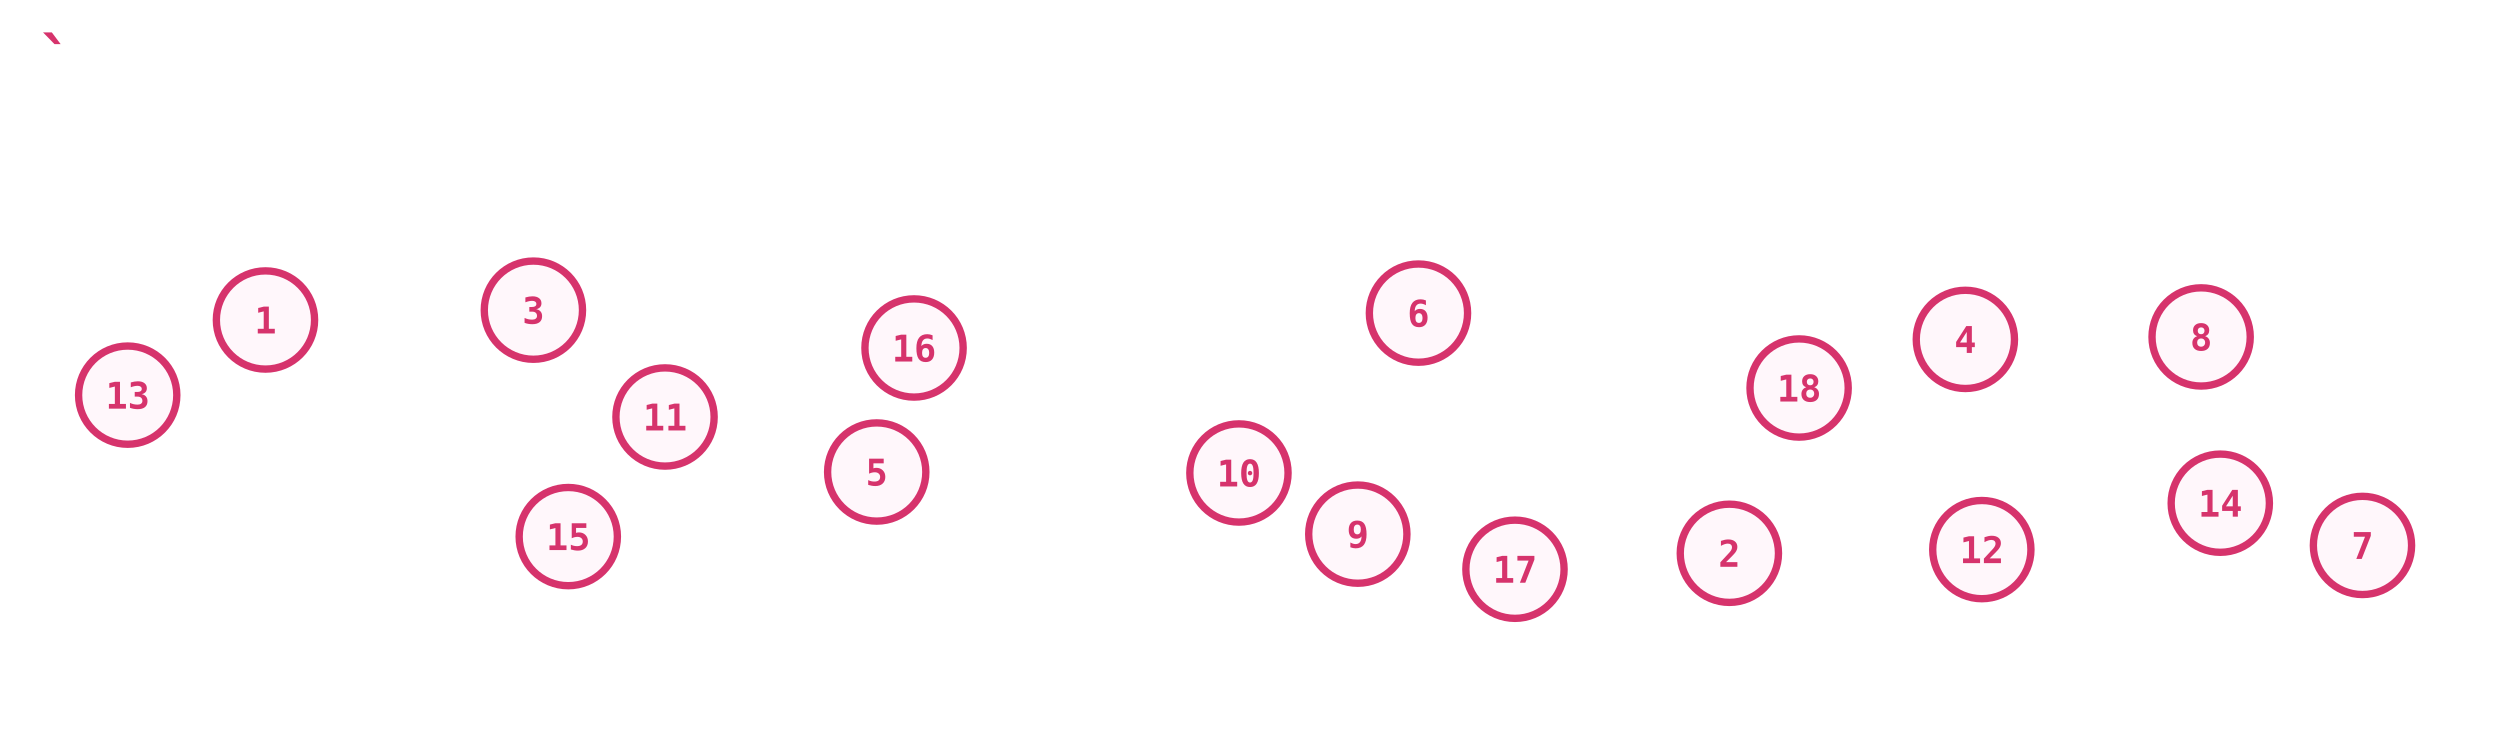
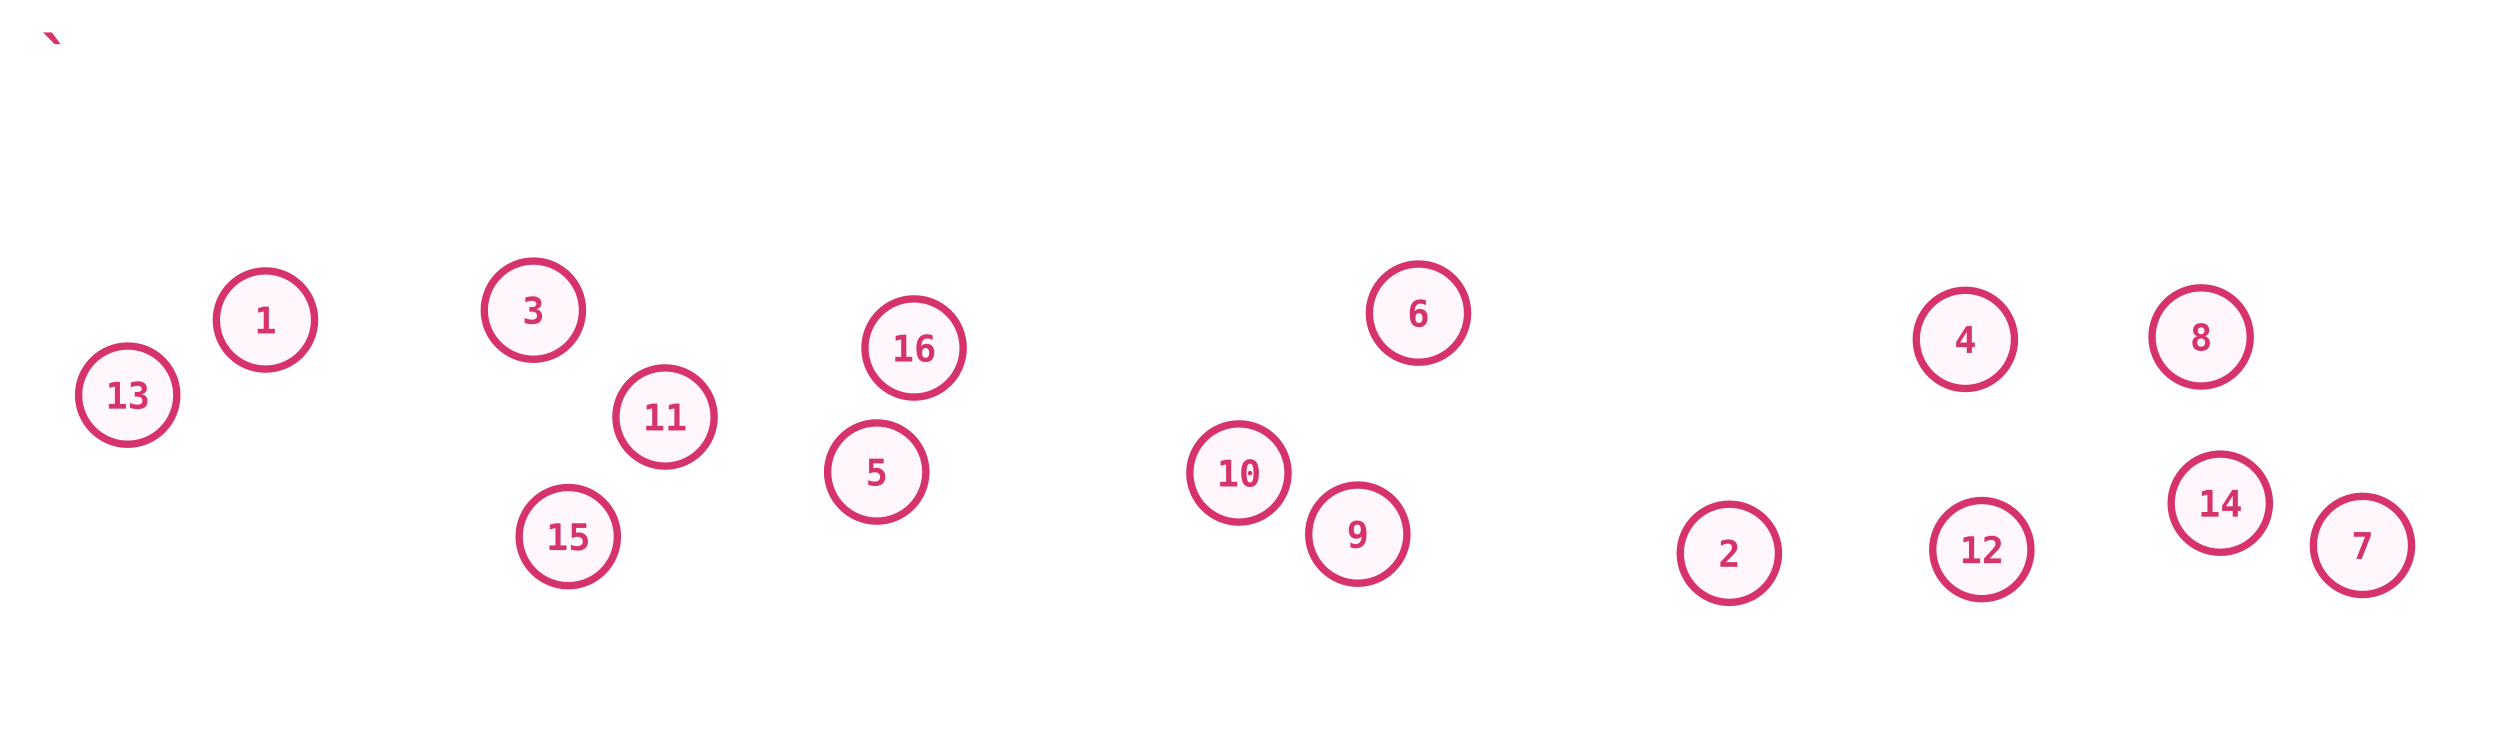
<svg xmlns="http://www.w3.org/2000/svg" width="1018px" height="300px" font-family="ConsolasFallback,Consolas,Menlo,monospace" role="img" aria-label="osu! replay of my GitHub contributions">
  <style>
@font-face {
  src: local('Consolas'), local('Consolas Bold');
  font-family: 'ConsolasFallback';
  font-display: swap;
  size-adjust: 109%;
}
text, tspan {white-space: pre;}
</style>
  <defs>
    <clipPath id="play">
      <rect x="0" y="68" width="1018" height="228" />
    </clipPath>
  </defs>
  <text x="15" y="34" font-size="26" font-weight="bold" fill="#D6336C">`</text>
  <g clip-path="url(#play)">
    <circle cx="108.1" cy="130.3" r="52.0" fill="none" stroke="#D6336C" stroke-width="2.6" opacity="0">
-       <animate attributeName="r" values="52.0;20.0;20.0" keyTimes="0;0.099;1" dur="13.760s" calcMode="linear" repeatCount="indefinite" />
-       <animate attributeName="opacity" values="0;1;0;0" keyTimes="0;0.065;0.1;1" dur="13.760s" calcMode="discrete" repeatCount="indefinite" />
+       <animate attributeName="r" values="52.0;20.0;20.0" keyTimes="0;0.109;1" dur="12.520s" calcMode="linear" repeatCount="indefinite" />
+       <animate attributeName="opacity" values="0;1;0;0" keyTimes="0;0.072;0.109;1" dur="12.520s" calcMode="discrete" repeatCount="indefinite" />
    </circle>
    <g opacity="1">
      <circle cx="108.1" cy="130.3" r="20" fill="#fff7fb" stroke="#D6336C" stroke-width="3" />
      <text x="108.1" y="135.8" text-anchor="middle" font-size="15" font-weight="bold" fill="#D6336C">1</text>
-       <animate attributeName="opacity" values="1;1;0;0" keyTimes="0;0.099;0.103;1" dur="13.760s" calcMode="discrete" repeatCount="indefinite" />
+       <animate attributeName="opacity" values="1;1;0;0" keyTimes="0;0.109;0.113;1" dur="12.520s" calcMode="discrete" repeatCount="indefinite" />
    </g>
    <circle cx="108.1" cy="130.3" r="20" fill="none" stroke="#e6398b" stroke-width="3" opacity="0">
      <animate attributeName="r" values="20;42.0" keyTimes="0;1" dur="0.42s" begin="1.360s" repeatCount="1" fill="remove" />
      <animate attributeName="opacity" values="0.9;0" keyTimes="0;1" dur="0.42s" begin="1.360s" repeatCount="1" fill="remove" />
    </circle>
    <circle cx="704.2" cy="225.3" r="52.0" fill="none" stroke="#D6336C" stroke-width="2.6" opacity="0">
-       <animate attributeName="r" values="52.0;20.0;20.0" keyTimes="0;0.144;1" dur="13.760s" calcMode="linear" repeatCount="indefinite" />
-       <animate attributeName="opacity" values="0;1;0;0" keyTimes="0;0.11;0.145;1" dur="13.760s" calcMode="discrete" repeatCount="indefinite" />
+       <animate attributeName="r" values="52.0;20.0;20.0" keyTimes="0;0.158;1" dur="12.520s" calcMode="linear" repeatCount="indefinite" />
+       <animate attributeName="opacity" values="0;1;0;0" keyTimes="0;0.121;0.159;1" dur="12.520s" calcMode="discrete" repeatCount="indefinite" />
    </circle>
    <g opacity="1">
      <circle cx="704.2" cy="225.3" r="20" fill="#fff7fb" stroke="#D6336C" stroke-width="3" />
      <text x="704.2" y="230.8" text-anchor="middle" font-size="15" font-weight="bold" fill="#D6336C">2</text>
-       <animate attributeName="opacity" values="1;1;0;0" keyTimes="0;0.144;0.148;1" dur="13.760s" calcMode="discrete" repeatCount="indefinite" />
+       <animate attributeName="opacity" values="1;1;0;0" keyTimes="0;0.158;0.163;1" dur="12.520s" calcMode="discrete" repeatCount="indefinite" />
    </g>
    <circle cx="704.2" cy="225.3" r="20" fill="none" stroke="#e6398b" stroke-width="3" opacity="0">
      <animate attributeName="r" values="20;42.0" keyTimes="0;1" dur="0.42s" begin="1.980s" repeatCount="1" fill="remove" />
      <animate attributeName="opacity" values="0.9;0" keyTimes="0;1" dur="0.42s" begin="1.980s" repeatCount="1" fill="remove" />
    </circle>
    <circle cx="217.2" cy="126.3" r="52.0" fill="none" stroke="#D6336C" stroke-width="2.6" opacity="0">
-       <animate attributeName="r" values="52.0;20.0;20.0" keyTimes="0;0.189;1" dur="13.760s" calcMode="linear" repeatCount="indefinite" />
-       <animate attributeName="opacity" values="0;1;0;0" keyTimes="0;0.156;0.19;1" dur="13.760s" calcMode="discrete" repeatCount="indefinite" />
+       <animate attributeName="r" values="52.0;20.0;20.0" keyTimes="0;0.208;1" dur="12.520s" calcMode="linear" repeatCount="indefinite" />
+       <animate attributeName="opacity" values="0;1;0;0" keyTimes="0;0.171;0.208;1" dur="12.520s" calcMode="discrete" repeatCount="indefinite" />
    </circle>
    <g opacity="1">
      <circle cx="217.2" cy="126.3" r="20" fill="#fff7fb" stroke="#D6336C" stroke-width="3" />
      <text x="217.2" y="131.8" text-anchor="middle" font-size="15" font-weight="bold" fill="#D6336C">3</text>
-       <animate attributeName="opacity" values="1;1;0;0" keyTimes="0;0.189;0.193;1" dur="13.760s" calcMode="discrete" repeatCount="indefinite" />
+       <animate attributeName="opacity" values="1;1;0;0" keyTimes="0;0.208;0.212;1" dur="12.520s" calcMode="discrete" repeatCount="indefinite" />
    </g>
    <circle cx="217.2" cy="126.3" r="20" fill="none" stroke="#e6398b" stroke-width="3" opacity="0">
      <animate attributeName="r" values="20;42.0" keyTimes="0;1" dur="0.42s" begin="2.600s" repeatCount="1" fill="remove" />
      <animate attributeName="opacity" values="0.9;0" keyTimes="0;1" dur="0.42s" begin="2.600s" repeatCount="1" fill="remove" />
    </circle>
    <circle cx="800.3" cy="138.2" r="52.0" fill="none" stroke="#D6336C" stroke-width="2.6" opacity="0">
-       <animate attributeName="r" values="52.0;20.0;20.0" keyTimes="0;0.234;1" dur="13.760s" calcMode="linear" repeatCount="indefinite" />
-       <animate attributeName="opacity" values="0;1;0;0" keyTimes="0;0.201;0.235;1" dur="13.760s" calcMode="discrete" repeatCount="indefinite" />
+       <animate attributeName="r" values="52.0;20.0;20.0" keyTimes="0;0.257;1" dur="12.520s" calcMode="linear" repeatCount="indefinite" />
+       <animate attributeName="opacity" values="0;1;0;0" keyTimes="0;0.22;0.258;1" dur="12.520s" calcMode="discrete" repeatCount="indefinite" />
    </circle>
    <g opacity="1">
      <circle cx="800.3" cy="138.2" r="20" fill="#fff7fb" stroke="#D6336C" stroke-width="3" />
      <text x="800.3" y="143.7" text-anchor="middle" font-size="15" font-weight="bold" fill="#D6336C">4</text>
-       <animate attributeName="opacity" values="1;1;0;0" keyTimes="0;0.234;0.238;1" dur="13.760s" calcMode="discrete" repeatCount="indefinite" />
+       <animate attributeName="opacity" values="1;1;0;0" keyTimes="0;0.257;0.262;1" dur="12.520s" calcMode="discrete" repeatCount="indefinite" />
    </g>
    <circle cx="800.3" cy="138.2" r="20" fill="none" stroke="#e6398b" stroke-width="3" opacity="0">
      <animate attributeName="r" values="20;42.0" keyTimes="0;1" dur="0.42s" begin="3.220s" repeatCount="1" fill="remove" />
      <animate attributeName="opacity" values="0.9;0" keyTimes="0;1" dur="0.42s" begin="3.220s" repeatCount="1" fill="remove" />
    </circle>
    <circle cx="357" cy="192.2" r="52.0" fill="none" stroke="#D6336C" stroke-width="2.6" opacity="0">
-       <animate attributeName="r" values="52.0;20.0;20.0" keyTimes="0;0.279;1" dur="13.760s" calcMode="linear" repeatCount="indefinite" />
-       <animate attributeName="opacity" values="0;1;0;0" keyTimes="0;0.246;0.28;1" dur="13.760s" calcMode="discrete" repeatCount="indefinite" />
+       <animate attributeName="r" values="52.0;20.0;20.0" keyTimes="0;0.307;1" dur="12.520s" calcMode="linear" repeatCount="indefinite" />
+       <animate attributeName="opacity" values="0;1;0;0" keyTimes="0;0.27;0.308;1" dur="12.520s" calcMode="discrete" repeatCount="indefinite" />
    </circle>
    <g opacity="1">
      <circle cx="357" cy="192.2" r="20" fill="#fff7fb" stroke="#D6336C" stroke-width="3" />
      <text x="357" y="197.7" text-anchor="middle" font-size="15" font-weight="bold" fill="#D6336C">5</text>
-       <animate attributeName="opacity" values="1;1;0;0" keyTimes="0;0.279;0.283;1" dur="13.760s" calcMode="discrete" repeatCount="indefinite" />
+       <animate attributeName="opacity" values="1;1;0;0" keyTimes="0;0.307;0.311;1" dur="12.520s" calcMode="discrete" repeatCount="indefinite" />
    </g>
    <circle cx="357" cy="192.2" r="20" fill="none" stroke="#e6398b" stroke-width="3" opacity="0">
      <animate attributeName="r" values="20;42.0" keyTimes="0;1" dur="0.42s" begin="3.840s" repeatCount="1" fill="remove" />
      <animate attributeName="opacity" values="0.9;0" keyTimes="0;1" dur="0.42s" begin="3.840s" repeatCount="1" fill="remove" />
    </circle>
    <circle cx="577.6" cy="127.5" r="52.0" fill="none" stroke="#D6336C" stroke-width="2.6" opacity="0">
-       <animate attributeName="r" values="52.0;20.0;20.0" keyTimes="0;0.324;1" dur="13.760s" calcMode="linear" repeatCount="indefinite" />
-       <animate attributeName="opacity" values="0;1;0;0" keyTimes="0;0.291;0.325;1" dur="13.760s" calcMode="discrete" repeatCount="indefinite" />
+       <animate attributeName="r" values="52.0;20.0;20.0" keyTimes="0;0.356;1" dur="12.520s" calcMode="linear" repeatCount="indefinite" />
+       <animate attributeName="opacity" values="0;1;0;0" keyTimes="0;0.319;0.357;1" dur="12.520s" calcMode="discrete" repeatCount="indefinite" />
    </circle>
    <g opacity="1">
      <circle cx="577.6" cy="127.5" r="20" fill="#fff7fb" stroke="#D6336C" stroke-width="3" />
      <text x="577.6" y="133" text-anchor="middle" font-size="15" font-weight="bold" fill="#D6336C">6</text>
-       <animate attributeName="opacity" values="1;1;0;0" keyTimes="0;0.324;0.328;1" dur="13.760s" calcMode="discrete" repeatCount="indefinite" />
+       <animate attributeName="opacity" values="1;1;0;0" keyTimes="0;0.356;0.361;1" dur="12.520s" calcMode="discrete" repeatCount="indefinite" />
    </g>
    <circle cx="577.6" cy="127.5" r="20" fill="none" stroke="#e6398b" stroke-width="3" opacity="0">
      <animate attributeName="r" values="20;42.0" keyTimes="0;1" dur="0.42s" begin="4.460s" repeatCount="1" fill="remove" />
      <animate attributeName="opacity" values="0.9;0" keyTimes="0;1" dur="0.42s" begin="4.460s" repeatCount="1" fill="remove" />
    </circle>
    <circle cx="962" cy="222.1" r="52.0" fill="none" stroke="#D6336C" stroke-width="2.6" opacity="0">
-       <animate attributeName="r" values="52.0;20.0;20.0" keyTimes="0;0.369;1" dur="13.760s" calcMode="linear" repeatCount="indefinite" />
-       <animate attributeName="opacity" values="0;1;0;0" keyTimes="0;0.336;0.37;1" dur="13.760s" calcMode="discrete" repeatCount="indefinite" />
+       <animate attributeName="r" values="52.0;20.0;20.0" keyTimes="0;0.406;1" dur="12.520s" calcMode="linear" repeatCount="indefinite" />
+       <animate attributeName="opacity" values="0;1;0;0" keyTimes="0;0.369;0.407;1" dur="12.520s" calcMode="discrete" repeatCount="indefinite" />
    </circle>
    <g opacity="1">
      <circle cx="962" cy="222.1" r="20" fill="#fff7fb" stroke="#D6336C" stroke-width="3" />
      <text x="962" y="227.6" text-anchor="middle" font-size="15" font-weight="bold" fill="#D6336C">7</text>
-       <animate attributeName="opacity" values="1;1;0;0" keyTimes="0;0.369;0.374;1" dur="13.760s" calcMode="discrete" repeatCount="indefinite" />
+       <animate attributeName="opacity" values="1;1;0;0" keyTimes="0;0.406;0.411;1" dur="12.520s" calcMode="discrete" repeatCount="indefinite" />
    </g>
    <circle cx="962" cy="222.1" r="20" fill="none" stroke="#e6398b" stroke-width="3" opacity="0">
      <animate attributeName="r" values="20;42.0" keyTimes="0;1" dur="0.42s" begin="5.080s" repeatCount="1" fill="remove" />
      <animate attributeName="opacity" values="0.9;0" keyTimes="0;1" dur="0.42s" begin="5.080s" repeatCount="1" fill="remove" />
    </circle>
    <circle cx="896.3" cy="137.2" r="52.0" fill="none" stroke="#D6336C" stroke-width="2.6" opacity="0">
-       <animate attributeName="r" values="52.0;20.0;20.0" keyTimes="0;0.414;1" dur="13.760s" calcMode="linear" repeatCount="indefinite" />
-       <animate attributeName="opacity" values="0;1;0;0" keyTimes="0;0.381;0.415;1" dur="13.760s" calcMode="discrete" repeatCount="indefinite" />
+       <animate attributeName="r" values="52.0;20.0;20.0" keyTimes="0;0.455;1" dur="12.520s" calcMode="linear" repeatCount="indefinite" />
+       <animate attributeName="opacity" values="0;1;0;0" keyTimes="0;0.419;0.456;1" dur="12.520s" calcMode="discrete" repeatCount="indefinite" />
    </circle>
    <g opacity="1">
      <circle cx="896.3" cy="137.2" r="20" fill="#fff7fb" stroke="#D6336C" stroke-width="3" />
      <text x="896.3" y="142.7" text-anchor="middle" font-size="15" font-weight="bold" fill="#D6336C">8</text>
-       <animate attributeName="opacity" values="1;1;0;0" keyTimes="0;0.414;0.419;1" dur="13.760s" calcMode="discrete" repeatCount="indefinite" />
+       <animate attributeName="opacity" values="1;1;0;0" keyTimes="0;0.455;0.46;1" dur="12.520s" calcMode="discrete" repeatCount="indefinite" />
    </g>
    <circle cx="896.3" cy="137.2" r="20" fill="none" stroke="#e6398b" stroke-width="3" opacity="0">
      <animate attributeName="r" values="20;42.0" keyTimes="0;1" dur="0.42s" begin="5.700s" repeatCount="1" fill="remove" />
      <animate attributeName="opacity" values="0.9;0" keyTimes="0;1" dur="0.42s" begin="5.700s" repeatCount="1" fill="remove" />
    </circle>
    <circle cx="552.9" cy="217.5" r="52.0" fill="none" stroke="#D6336C" stroke-width="2.6" opacity="0">
-       <animate attributeName="r" values="52.0;20.0;20.0" keyTimes="0;0.459;1" dur="13.760s" calcMode="linear" repeatCount="indefinite" />
-       <animate attributeName="opacity" values="0;1;0;0" keyTimes="0;0.426;0.46;1" dur="13.760s" calcMode="discrete" repeatCount="indefinite" />
+       <animate attributeName="r" values="52.0;20.0;20.0" keyTimes="0;0.505;1" dur="12.520s" calcMode="linear" repeatCount="indefinite" />
+       <animate attributeName="opacity" values="0;1;0;0" keyTimes="0;0.468;0.506;1" dur="12.520s" calcMode="discrete" repeatCount="indefinite" />
    </circle>
    <g opacity="1">
      <circle cx="552.9" cy="217.5" r="20" fill="#fff7fb" stroke="#D6336C" stroke-width="3" />
      <text x="552.9" y="223" text-anchor="middle" font-size="15" font-weight="bold" fill="#D6336C">9</text>
-       <animate attributeName="opacity" values="1;1;0;0" keyTimes="0;0.459;0.464;1" dur="13.760s" calcMode="discrete" repeatCount="indefinite" />
+       <animate attributeName="opacity" values="1;1;0;0" keyTimes="0;0.505;0.51;1" dur="12.520s" calcMode="discrete" repeatCount="indefinite" />
    </g>
    <circle cx="552.9" cy="217.5" r="20" fill="none" stroke="#e6398b" stroke-width="3" opacity="0">
      <animate attributeName="r" values="20;42.0" keyTimes="0;1" dur="0.42s" begin="6.320s" repeatCount="1" fill="remove" />
      <animate attributeName="opacity" values="0.9;0" keyTimes="0;1" dur="0.42s" begin="6.320s" repeatCount="1" fill="remove" />
    </circle>
    <circle cx="504.5" cy="192.6" r="52.0" fill="none" stroke="#D6336C" stroke-width="2.6" opacity="0">
-       <animate attributeName="r" values="52.0;20.0;20.0" keyTimes="0;0.504;1" dur="13.760s" calcMode="linear" repeatCount="indefinite" />
-       <animate attributeName="opacity" values="0;1;0;0" keyTimes="0;0.471;0.505;1" dur="13.760s" calcMode="discrete" repeatCount="indefinite" />
+       <animate attributeName="r" values="52.0;20.0;20.0" keyTimes="0;0.554;1" dur="12.520s" calcMode="linear" repeatCount="indefinite" />
+       <animate attributeName="opacity" values="0;1;0;0" keyTimes="0;0.518;0.555;1" dur="12.520s" calcMode="discrete" repeatCount="indefinite" />
    </circle>
    <g opacity="1">
      <circle cx="504.5" cy="192.6" r="20" fill="#fff7fb" stroke="#D6336C" stroke-width="3" />
      <text x="504.5" y="198.1" text-anchor="middle" font-size="15" font-weight="bold" fill="#D6336C">10</text>
-       <animate attributeName="opacity" values="1;1;0;0" keyTimes="0;0.504;0.509;1" dur="13.760s" calcMode="discrete" repeatCount="indefinite" />
+       <animate attributeName="opacity" values="1;1;0;0" keyTimes="0;0.554;0.559;1" dur="12.520s" calcMode="discrete" repeatCount="indefinite" />
    </g>
    <circle cx="504.5" cy="192.6" r="20" fill="none" stroke="#e6398b" stroke-width="3" opacity="0">
      <animate attributeName="r" values="20;42.0" keyTimes="0;1" dur="0.42s" begin="6.940s" repeatCount="1" fill="remove" />
      <animate attributeName="opacity" values="0.9;0" keyTimes="0;1" dur="0.42s" begin="6.940s" repeatCount="1" fill="remove" />
    </circle>
    <circle cx="270.8" cy="169.8" r="52.0" fill="none" stroke="#D6336C" stroke-width="2.6" opacity="0">
-       <animate attributeName="r" values="52.0;20.0;20.0" keyTimes="0;0.549;1" dur="13.760s" calcMode="linear" repeatCount="indefinite" />
-       <animate attributeName="opacity" values="0;1;0;0" keyTimes="0;0.516;0.55;1" dur="13.760s" calcMode="discrete" repeatCount="indefinite" />
+       <animate attributeName="r" values="52.0;20.0;20.0" keyTimes="0;0.604;1" dur="12.520s" calcMode="linear" repeatCount="indefinite" />
+       <animate attributeName="opacity" values="0;1;0;0" keyTimes="0;0.567;0.605;1" dur="12.520s" calcMode="discrete" repeatCount="indefinite" />
    </circle>
    <g opacity="1">
      <circle cx="270.8" cy="169.8" r="20" fill="#fff7fb" stroke="#D6336C" stroke-width="3" />
      <text x="270.8" y="175.3" text-anchor="middle" font-size="15" font-weight="bold" fill="#D6336C">11</text>
-       <animate attributeName="opacity" values="1;1;0;0" keyTimes="0;0.549;0.554;1" dur="13.760s" calcMode="discrete" repeatCount="indefinite" />
+       <animate attributeName="opacity" values="1;1;0;0" keyTimes="0;0.604;0.609;1" dur="12.520s" calcMode="discrete" repeatCount="indefinite" />
    </g>
    <circle cx="270.8" cy="169.8" r="20" fill="none" stroke="#e6398b" stroke-width="3" opacity="0">
      <animate attributeName="r" values="20;42.0" keyTimes="0;1" dur="0.42s" begin="7.560s" repeatCount="1" fill="remove" />
      <animate attributeName="opacity" values="0.9;0" keyTimes="0;1" dur="0.42s" begin="7.560s" repeatCount="1" fill="remove" />
    </circle>
    <circle cx="807" cy="223.8" r="52.0" fill="none" stroke="#D6336C" stroke-width="2.6" opacity="0">
-       <animate attributeName="r" values="52.0;20.0;20.0" keyTimes="0;0.594;1" dur="13.760s" calcMode="linear" repeatCount="indefinite" />
-       <animate attributeName="opacity" values="0;1;0;0" keyTimes="0;0.561;0.595;1" dur="13.760s" calcMode="discrete" repeatCount="indefinite" />
+       <animate attributeName="r" values="52.0;20.0;20.0" keyTimes="0;0.653;1" dur="12.520s" calcMode="linear" repeatCount="indefinite" />
+       <animate attributeName="opacity" values="0;1;0;0" keyTimes="0;0.617;0.654;1" dur="12.520s" calcMode="discrete" repeatCount="indefinite" />
    </circle>
    <g opacity="1">
      <circle cx="807" cy="223.8" r="20" fill="#fff7fb" stroke="#D6336C" stroke-width="3" />
      <text x="807" y="229.3" text-anchor="middle" font-size="15" font-weight="bold" fill="#D6336C">12</text>
-       <animate attributeName="opacity" values="1;1;0;0" keyTimes="0;0.594;0.599;1" dur="13.760s" calcMode="discrete" repeatCount="indefinite" />
+       <animate attributeName="opacity" values="1;1;0;0" keyTimes="0;0.653;0.658;1" dur="12.520s" calcMode="discrete" repeatCount="indefinite" />
    </g>
    <circle cx="807" cy="223.8" r="20" fill="none" stroke="#e6398b" stroke-width="3" opacity="0">
      <animate attributeName="r" values="20;42.0" keyTimes="0;1" dur="0.42s" begin="8.180s" repeatCount="1" fill="remove" />
      <animate attributeName="opacity" values="0.9;0" keyTimes="0;1" dur="0.42s" begin="8.180s" repeatCount="1" fill="remove" />
    </circle>
    <circle cx="52" cy="160.9" r="52.0" fill="none" stroke="#D6336C" stroke-width="2.6" opacity="0">
-       <animate attributeName="r" values="52.0;20.0;20.0" keyTimes="0;0.64;1" dur="13.760s" calcMode="linear" repeatCount="indefinite" />
-       <animate attributeName="opacity" values="0;1;0;0" keyTimes="0;0.606;0.64;1" dur="13.760s" calcMode="discrete" repeatCount="indefinite" />
+       <animate attributeName="r" values="52.0;20.0;20.0" keyTimes="0;0.703;1" dur="12.520s" calcMode="linear" repeatCount="indefinite" />
+       <animate attributeName="opacity" values="0;1;0;0" keyTimes="0;0.666;0.704;1" dur="12.520s" calcMode="discrete" repeatCount="indefinite" />
    </circle>
    <g opacity="1">
      <circle cx="52" cy="160.9" r="20" fill="#fff7fb" stroke="#D6336C" stroke-width="3" />
      <text x="52" y="166.4" text-anchor="middle" font-size="15" font-weight="bold" fill="#D6336C">13</text>
-       <animate attributeName="opacity" values="1;1;0;0" keyTimes="0;0.64;0.644;1" dur="13.760s" calcMode="discrete" repeatCount="indefinite" />
+       <animate attributeName="opacity" values="1;1;0;0" keyTimes="0;0.703;0.708;1" dur="12.520s" calcMode="discrete" repeatCount="indefinite" />
    </g>
    <circle cx="52" cy="160.9" r="20" fill="none" stroke="#e6398b" stroke-width="3" opacity="0">
      <animate attributeName="r" values="20;42.0" keyTimes="0;1" dur="0.42s" begin="8.800s" repeatCount="1" fill="remove" />
      <animate attributeName="opacity" values="0.9;0" keyTimes="0;1" dur="0.42s" begin="8.800s" repeatCount="1" fill="remove" />
    </circle>
    <circle cx="904.1" cy="204.9" r="52.0" fill="none" stroke="#D6336C" stroke-width="2.6" opacity="0">
-       <animate attributeName="r" values="52.0;20.0;20.0" keyTimes="0;0.685;1" dur="13.760s" calcMode="linear" repeatCount="indefinite" />
-       <animate attributeName="opacity" values="0;1;0;0" keyTimes="0;0.651;0.685;1" dur="13.760s" calcMode="discrete" repeatCount="indefinite" />
+       <animate attributeName="r" values="52.0;20.0;20.0" keyTimes="0;0.752;1" dur="12.520s" calcMode="linear" repeatCount="indefinite" />
+       <animate attributeName="opacity" values="0;1;0;0" keyTimes="0;0.716;0.753;1" dur="12.520s" calcMode="discrete" repeatCount="indefinite" />
    </circle>
    <g opacity="1">
      <circle cx="904.1" cy="204.9" r="20" fill="#fff7fb" stroke="#D6336C" stroke-width="3" />
      <text x="904.1" y="210.4" text-anchor="middle" font-size="15" font-weight="bold" fill="#D6336C">14</text>
-       <animate attributeName="opacity" values="1;1;0;0" keyTimes="0;0.685;0.689;1" dur="13.760s" calcMode="discrete" repeatCount="indefinite" />
+       <animate attributeName="opacity" values="1;1;0;0" keyTimes="0;0.752;0.757;1" dur="12.520s" calcMode="discrete" repeatCount="indefinite" />
    </g>
    <circle cx="904.1" cy="204.9" r="20" fill="none" stroke="#e6398b" stroke-width="3" opacity="0">
      <animate attributeName="r" values="20;42.0" keyTimes="0;1" dur="0.42s" begin="9.420s" repeatCount="1" fill="remove" />
      <animate attributeName="opacity" values="0.9;0" keyTimes="0;1" dur="0.42s" begin="9.420s" repeatCount="1" fill="remove" />
    </circle>
    <circle cx="231.4" cy="218.5" r="52.0" fill="none" stroke="#D6336C" stroke-width="2.6" opacity="0">
-       <animate attributeName="r" values="52.0;20.0;20.0" keyTimes="0;0.73;1" dur="13.760s" calcMode="linear" repeatCount="indefinite" />
-       <animate attributeName="opacity" values="0;1;0;0" keyTimes="0;0.696;0.73;1" dur="13.760s" calcMode="discrete" repeatCount="indefinite" />
+       <animate attributeName="r" values="52.0;20.0;20.0" keyTimes="0;0.802;1" dur="12.520s" calcMode="linear" repeatCount="indefinite" />
+       <animate attributeName="opacity" values="0;1;0;0" keyTimes="0;0.765;0.803;1" dur="12.520s" calcMode="discrete" repeatCount="indefinite" />
    </circle>
    <g opacity="1">
      <circle cx="231.4" cy="218.5" r="20" fill="#fff7fb" stroke="#D6336C" stroke-width="3" />
      <text x="231.4" y="224" text-anchor="middle" font-size="15" font-weight="bold" fill="#D6336C">15</text>
-       <animate attributeName="opacity" values="1;1;0;0" keyTimes="0;0.73;0.734;1" dur="13.760s" calcMode="discrete" repeatCount="indefinite" />
+       <animate attributeName="opacity" values="1;1;0;0" keyTimes="0;0.802;0.807;1" dur="12.520s" calcMode="discrete" repeatCount="indefinite" />
    </g>
    <circle cx="231.4" cy="218.5" r="20" fill="none" stroke="#e6398b" stroke-width="3" opacity="0">
      <animate attributeName="r" values="20;42.0" keyTimes="0;1" dur="0.42s" begin="10.040s" repeatCount="1" fill="remove" />
      <animate attributeName="opacity" values="0.9;0" keyTimes="0;1" dur="0.42s" begin="10.040s" repeatCount="1" fill="remove" />
    </circle>
    <circle cx="372.2" cy="141.7" r="52.0" fill="none" stroke="#D6336C" stroke-width="2.6" opacity="0">
-       <animate attributeName="r" values="52.0;20.0;20.0" keyTimes="0;0.775;1" dur="13.760s" calcMode="linear" repeatCount="indefinite" />
-       <animate attributeName="opacity" values="0;1;0;0" keyTimes="0;0.741;0.775;1" dur="13.760s" calcMode="discrete" repeatCount="indefinite" />
+       <animate attributeName="r" values="52.0;20.0;20.0" keyTimes="0;0.851;1" dur="12.520s" calcMode="linear" repeatCount="indefinite" />
+       <animate attributeName="opacity" values="0;1;0;0" keyTimes="0;0.815;0.852;1" dur="12.520s" calcMode="discrete" repeatCount="indefinite" />
    </circle>
    <g opacity="1">
      <circle cx="372.2" cy="141.7" r="20" fill="#fff7fb" stroke="#D6336C" stroke-width="3" />
      <text x="372.2" y="147.2" text-anchor="middle" font-size="15" font-weight="bold" fill="#D6336C">16</text>
-       <animate attributeName="opacity" values="1;1;0;0" keyTimes="0;0.775;0.779;1" dur="13.760s" calcMode="discrete" repeatCount="indefinite" />
+       <animate attributeName="opacity" values="1;1;0;0" keyTimes="0;0.851;0.856;1" dur="12.520s" calcMode="discrete" repeatCount="indefinite" />
    </g>
    <circle cx="372.2" cy="141.7" r="20" fill="none" stroke="#e6398b" stroke-width="3" opacity="0">
      <animate attributeName="r" values="20;42.0" keyTimes="0;1" dur="0.42s" begin="10.660s" repeatCount="1" fill="remove" />
      <animate attributeName="opacity" values="0.9;0" keyTimes="0;1" dur="0.42s" begin="10.660s" repeatCount="1" fill="remove" />
    </circle>
-     <circle cx="616.9" cy="231.8" r="52.0" fill="none" stroke="#D6336C" stroke-width="2.6" opacity="0">
-       <animate attributeName="r" values="52.0;20.0;20.0" keyTimes="0;0.82;1" dur="13.760s" calcMode="linear" repeatCount="indefinite" />
-       <animate attributeName="opacity" values="0;1;0;0" keyTimes="0;0.786;0.82;1" dur="13.760s" calcMode="discrete" repeatCount="indefinite" />
-     </circle>
-     <g opacity="1">
-       <circle cx="616.9" cy="231.8" r="20" fill="#fff7fb" stroke="#D6336C" stroke-width="3" />
-       <text x="616.9" y="237.3" text-anchor="middle" font-size="15" font-weight="bold" fill="#D6336C">17</text>
-       <animate attributeName="opacity" values="1;1;0;0" keyTimes="0;0.82;0.824;1" dur="13.760s" calcMode="discrete" repeatCount="indefinite" />
-     </g>
-     <circle cx="616.9" cy="231.8" r="20" fill="none" stroke="#e6398b" stroke-width="3" opacity="0">
-       <animate attributeName="r" values="20;42.0" keyTimes="0;1" dur="0.42s" begin="11.280s" repeatCount="1" fill="remove" />
-       <animate attributeName="opacity" values="0.9;0" keyTimes="0;1" dur="0.42s" begin="11.280s" repeatCount="1" fill="remove" />
-     </circle>
-     <circle cx="732.6" cy="158" r="52.0" fill="none" stroke="#D6336C" stroke-width="2.6" opacity="0">
-       <animate attributeName="r" values="52.0;20.0;20.0" keyTimes="0;0.865;1" dur="13.760s" calcMode="linear" repeatCount="indefinite" />
-       <animate attributeName="opacity" values="0;1;0;0" keyTimes="0;0.831;0.866;1" dur="13.760s" calcMode="discrete" repeatCount="indefinite" />
-     </circle>
-     <g opacity="1">
-       <circle cx="732.6" cy="158" r="20" fill="#fff7fb" stroke="#D6336C" stroke-width="3" />
-       <text x="732.6" y="163.5" text-anchor="middle" font-size="15" font-weight="bold" fill="#D6336C">18</text>
-       <animate attributeName="opacity" values="1;1;0;0" keyTimes="0;0.865;0.869;1" dur="13.760s" calcMode="discrete" repeatCount="indefinite" />
-     </g>
-     <circle cx="732.6" cy="158" r="20" fill="none" stroke="#e6398b" stroke-width="3" opacity="0">
-       <animate attributeName="r" values="20;42.0" keyTimes="0;1" dur="0.42s" begin="11.900s" repeatCount="1" fill="remove" />
-       <animate attributeName="opacity" values="0.9;0" keyTimes="0;1" dur="0.42s" begin="11.900s" repeatCount="1" fill="remove" />
-     </circle>
    <g>
      <path d="M8.4 -10.8h2.4v2.4h-2.4zM6 -8.4h4.8v2.4h-4.8zM3.6 -6h7.2v2.4h-7.2zM1.2 -3.6h9.6v2.4h-9.6zM-1.2 -1.2h12v2.4h-12zM-3.6 1.2h7.2v2.4h-7.2zM6 1.2h4.8v2.4h-4.8zM-6 3.6h4.8v2.4h-4.8zM3.6 3.6h2.4v2.4h-2.4zM8.4 3.6h2.4v2.4h-2.4zM-8.4 6h2.4v2.4h-2.4zM-3.6 6h2.4v2.4h-2.4zM-10.8 8.4h2.4v2.4h-2.4zM-3.6 8.4h2.4v2.4h-2.4z" fill="#24292f" stroke="#fff7fb" stroke-width="1.4" />
-       <animateTransform attributeName="transform" type="translate" values="108.1,130.3;108.1,130.3;704.2,225.3;217.2,126.3;800.3,138.2;357,192.2;577.6,127.5;962,222.1;896.3,137.2;552.9,217.5;504.5,192.6;270.8,169.8;807,223.8;52,160.9;904.1,204.9;231.4,218.5;372.2,141.7;616.9,231.8;732.6,158;732.6,158" keyTimes="0;0.099;0.144;0.189;0.234;0.279;0.324;0.369;0.414;0.459;0.504;0.549;0.594;0.64;0.685;0.73;0.775;0.82;0.865;1" dur="13.760s" begin="0.000s" repeatCount="indefinite" />
+       <animateTransform attributeName="transform" type="translate" values="108.1,130.3;108.1,130.3;704.2,225.3;217.2,126.3;800.3,138.2;357,192.2;577.6,127.5;962,222.1;896.3,137.2;552.9,217.5;504.5,192.6;270.8,169.8;807,223.8;52,160.9;904.1,204.9;231.4,218.5;372.2,141.7;372.2,141.7" keyTimes="0;0.109;0.158;0.208;0.257;0.307;0.356;0.406;0.455;0.505;0.554;0.604;0.653;0.703;0.752;0.802;0.851;1" dur="12.520s" begin="0.000s" repeatCount="indefinite" />
    </g>
  </g>
-   <text x="1003" y="78" text-anchor="end" font-size="26" font-weight="bold" fill="#D6336C" opacity="0">x1<animate attributeName="opacity" values="0;1;0;0" keyTimes="0;0.099;0.144;1" dur="13.760s" calcMode="discrete" repeatCount="indefinite" />
-   </text>
-   <text x="1003" y="78" text-anchor="end" font-size="26" font-weight="bold" fill="#D6336C" opacity="0">x2<animate attributeName="opacity" values="0;1;0;0" keyTimes="0;0.144;0.189;1" dur="13.760s" calcMode="discrete" repeatCount="indefinite" />
-   </text>
-   <text x="1003" y="78" text-anchor="end" font-size="26" font-weight="bold" fill="#D6336C" opacity="0">x3<animate attributeName="opacity" values="0;1;0;0" keyTimes="0;0.189;0.234;1" dur="13.760s" calcMode="discrete" repeatCount="indefinite" />
-   </text>
-   <text x="1003" y="78" text-anchor="end" font-size="26" font-weight="bold" fill="#D6336C" opacity="0">x4<animate attributeName="opacity" values="0;1;0;0" keyTimes="0;0.234;0.279;1" dur="13.760s" calcMode="discrete" repeatCount="indefinite" />
-   </text>
-   <text x="1003" y="78" text-anchor="end" font-size="26" font-weight="bold" fill="#D6336C" opacity="0">x5<animate attributeName="opacity" values="0;1;0;0" keyTimes="0;0.279;0.324;1" dur="13.760s" calcMode="discrete" repeatCount="indefinite" />
-   </text>
-   <text x="1003" y="78" text-anchor="end" font-size="26" font-weight="bold" fill="#D6336C" opacity="0">x6<animate attributeName="opacity" values="0;1;0;0" keyTimes="0;0.324;0.369;1" dur="13.760s" calcMode="discrete" repeatCount="indefinite" />
-   </text>
-   <text x="1003" y="78" text-anchor="end" font-size="26" font-weight="bold" fill="#D6336C" opacity="0">x7<animate attributeName="opacity" values="0;1;0;0" keyTimes="0;0.369;0.414;1" dur="13.760s" calcMode="discrete" repeatCount="indefinite" />
-   </text>
-   <text x="1003" y="78" text-anchor="end" font-size="26" font-weight="bold" fill="#D6336C" opacity="0">x8<animate attributeName="opacity" values="0;1;0;0" keyTimes="0;0.414;0.459;1" dur="13.760s" calcMode="discrete" repeatCount="indefinite" />
-   </text>
-   <text x="1003" y="78" text-anchor="end" font-size="26" font-weight="bold" fill="#D6336C" opacity="0">x9<animate attributeName="opacity" values="0;1;0;0" keyTimes="0;0.459;0.504;1" dur="13.760s" calcMode="discrete" repeatCount="indefinite" />
-   </text>
-   <text x="1003" y="78" text-anchor="end" font-size="26" font-weight="bold" fill="#D6336C" opacity="0">x10<animate attributeName="opacity" values="0;1;0;0" keyTimes="0;0.504;0.549;1" dur="13.760s" calcMode="discrete" repeatCount="indefinite" />
-   </text>
-   <text x="1003" y="78" text-anchor="end" font-size="26" font-weight="bold" fill="#D6336C" opacity="0">x11<animate attributeName="opacity" values="0;1;0;0" keyTimes="0;0.549;0.594;1" dur="13.760s" calcMode="discrete" repeatCount="indefinite" />
-   </text>
-   <text x="1003" y="78" text-anchor="end" font-size="26" font-weight="bold" fill="#D6336C" opacity="0">x12<animate attributeName="opacity" values="0;1;0;0" keyTimes="0;0.594;0.64;1" dur="13.760s" calcMode="discrete" repeatCount="indefinite" />
-   </text>
-   <text x="1003" y="78" text-anchor="end" font-size="26" font-weight="bold" fill="#D6336C" opacity="0">x13<animate attributeName="opacity" values="0;1;0;0" keyTimes="0;0.64;0.685;1" dur="13.760s" calcMode="discrete" repeatCount="indefinite" />
-   </text>
-   <text x="1003" y="78" text-anchor="end" font-size="26" font-weight="bold" fill="#D6336C" opacity="0">x14<animate attributeName="opacity" values="0;1;0;0" keyTimes="0;0.685;0.73;1" dur="13.760s" calcMode="discrete" repeatCount="indefinite" />
-   </text>
-   <text x="1003" y="78" text-anchor="end" font-size="26" font-weight="bold" fill="#D6336C" opacity="0">x15<animate attributeName="opacity" values="0;1;0;0" keyTimes="0;0.73;0.775;1" dur="13.760s" calcMode="discrete" repeatCount="indefinite" />
-   </text>
-   <text x="1003" y="78" text-anchor="end" font-size="26" font-weight="bold" fill="#D6336C" opacity="0">x16<animate attributeName="opacity" values="0;1;0;0" keyTimes="0;0.775;0.82;1" dur="13.760s" calcMode="discrete" repeatCount="indefinite" />
-   </text>
-   <text x="1003" y="78" text-anchor="end" font-size="26" font-weight="bold" fill="#D6336C" opacity="0">x17<animate attributeName="opacity" values="0;1;0;0" keyTimes="0;0.82;0.865;1" dur="13.760s" calcMode="discrete" repeatCount="indefinite" />
-   </text>
-   <text x="1003" y="78" text-anchor="end" font-size="26" font-weight="bold" fill="#D6336C" opacity="0">x18<animate attributeName="opacity" values="0;1;1;0" keyTimes="0;0.865;0.876;1" dur="13.760s" calcMode="discrete" repeatCount="indefinite" />
+   <text x="1003" y="78" text-anchor="end" font-size="26" font-weight="bold" fill="#D6336C" opacity="0">x1<animate attributeName="opacity" values="0;1;0;0" keyTimes="0;0.109;0.158;1" dur="12.520s" calcMode="discrete" repeatCount="indefinite" />
+   </text>
+   <text x="1003" y="78" text-anchor="end" font-size="26" font-weight="bold" fill="#D6336C" opacity="0">x2<animate attributeName="opacity" values="0;1;0;0" keyTimes="0;0.158;0.208;1" dur="12.520s" calcMode="discrete" repeatCount="indefinite" />
+   </text>
+   <text x="1003" y="78" text-anchor="end" font-size="26" font-weight="bold" fill="#D6336C" opacity="0">x3<animate attributeName="opacity" values="0;1;0;0" keyTimes="0;0.208;0.257;1" dur="12.520s" calcMode="discrete" repeatCount="indefinite" />
+   </text>
+   <text x="1003" y="78" text-anchor="end" font-size="26" font-weight="bold" fill="#D6336C" opacity="0">x4<animate attributeName="opacity" values="0;1;0;0" keyTimes="0;0.257;0.307;1" dur="12.520s" calcMode="discrete" repeatCount="indefinite" />
+   </text>
+   <text x="1003" y="78" text-anchor="end" font-size="26" font-weight="bold" fill="#D6336C" opacity="0">x5<animate attributeName="opacity" values="0;1;0;0" keyTimes="0;0.307;0.356;1" dur="12.520s" calcMode="discrete" repeatCount="indefinite" />
+   </text>
+   <text x="1003" y="78" text-anchor="end" font-size="26" font-weight="bold" fill="#D6336C" opacity="0">x6<animate attributeName="opacity" values="0;1;0;0" keyTimes="0;0.356;0.406;1" dur="12.520s" calcMode="discrete" repeatCount="indefinite" />
+   </text>
+   <text x="1003" y="78" text-anchor="end" font-size="26" font-weight="bold" fill="#D6336C" opacity="0">x7<animate attributeName="opacity" values="0;1;0;0" keyTimes="0;0.406;0.455;1" dur="12.520s" calcMode="discrete" repeatCount="indefinite" />
+   </text>
+   <text x="1003" y="78" text-anchor="end" font-size="26" font-weight="bold" fill="#D6336C" opacity="0">x8<animate attributeName="opacity" values="0;1;0;0" keyTimes="0;0.455;0.505;1" dur="12.520s" calcMode="discrete" repeatCount="indefinite" />
+   </text>
+   <text x="1003" y="78" text-anchor="end" font-size="26" font-weight="bold" fill="#D6336C" opacity="0">x9<animate attributeName="opacity" values="0;1;0;0" keyTimes="0;0.505;0.554;1" dur="12.520s" calcMode="discrete" repeatCount="indefinite" />
+   </text>
+   <text x="1003" y="78" text-anchor="end" font-size="26" font-weight="bold" fill="#D6336C" opacity="0">x10<animate attributeName="opacity" values="0;1;0;0" keyTimes="0;0.554;0.604;1" dur="12.520s" calcMode="discrete" repeatCount="indefinite" />
+   </text>
+   <text x="1003" y="78" text-anchor="end" font-size="26" font-weight="bold" fill="#D6336C" opacity="0">x11<animate attributeName="opacity" values="0;1;0;0" keyTimes="0;0.604;0.653;1" dur="12.520s" calcMode="discrete" repeatCount="indefinite" />
+   </text>
+   <text x="1003" y="78" text-anchor="end" font-size="26" font-weight="bold" fill="#D6336C" opacity="0">x12<animate attributeName="opacity" values="0;1;0;0" keyTimes="0;0.653;0.703;1" dur="12.520s" calcMode="discrete" repeatCount="indefinite" />
+   </text>
+   <text x="1003" y="78" text-anchor="end" font-size="26" font-weight="bold" fill="#D6336C" opacity="0">x13<animate attributeName="opacity" values="0;1;0;0" keyTimes="0;0.703;0.752;1" dur="12.520s" calcMode="discrete" repeatCount="indefinite" />
+   </text>
+   <text x="1003" y="78" text-anchor="end" font-size="26" font-weight="bold" fill="#D6336C" opacity="0">x14<animate attributeName="opacity" values="0;1;0;0" keyTimes="0;0.752;0.802;1" dur="12.520s" calcMode="discrete" repeatCount="indefinite" />
+   </text>
+   <text x="1003" y="78" text-anchor="end" font-size="26" font-weight="bold" fill="#D6336C" opacity="0">x15<animate attributeName="opacity" values="0;1;0;0" keyTimes="0;0.802;0.851;1" dur="12.520s" calcMode="discrete" repeatCount="indefinite" />
+   </text>
+   <text x="1003" y="78" text-anchor="end" font-size="26" font-weight="bold" fill="#D6336C" opacity="0">x16<animate attributeName="opacity" values="0;1;1;0" keyTimes="0;0.851;0.864;1" dur="12.520s" calcMode="discrete" repeatCount="indefinite" />
  </text>
</svg>
